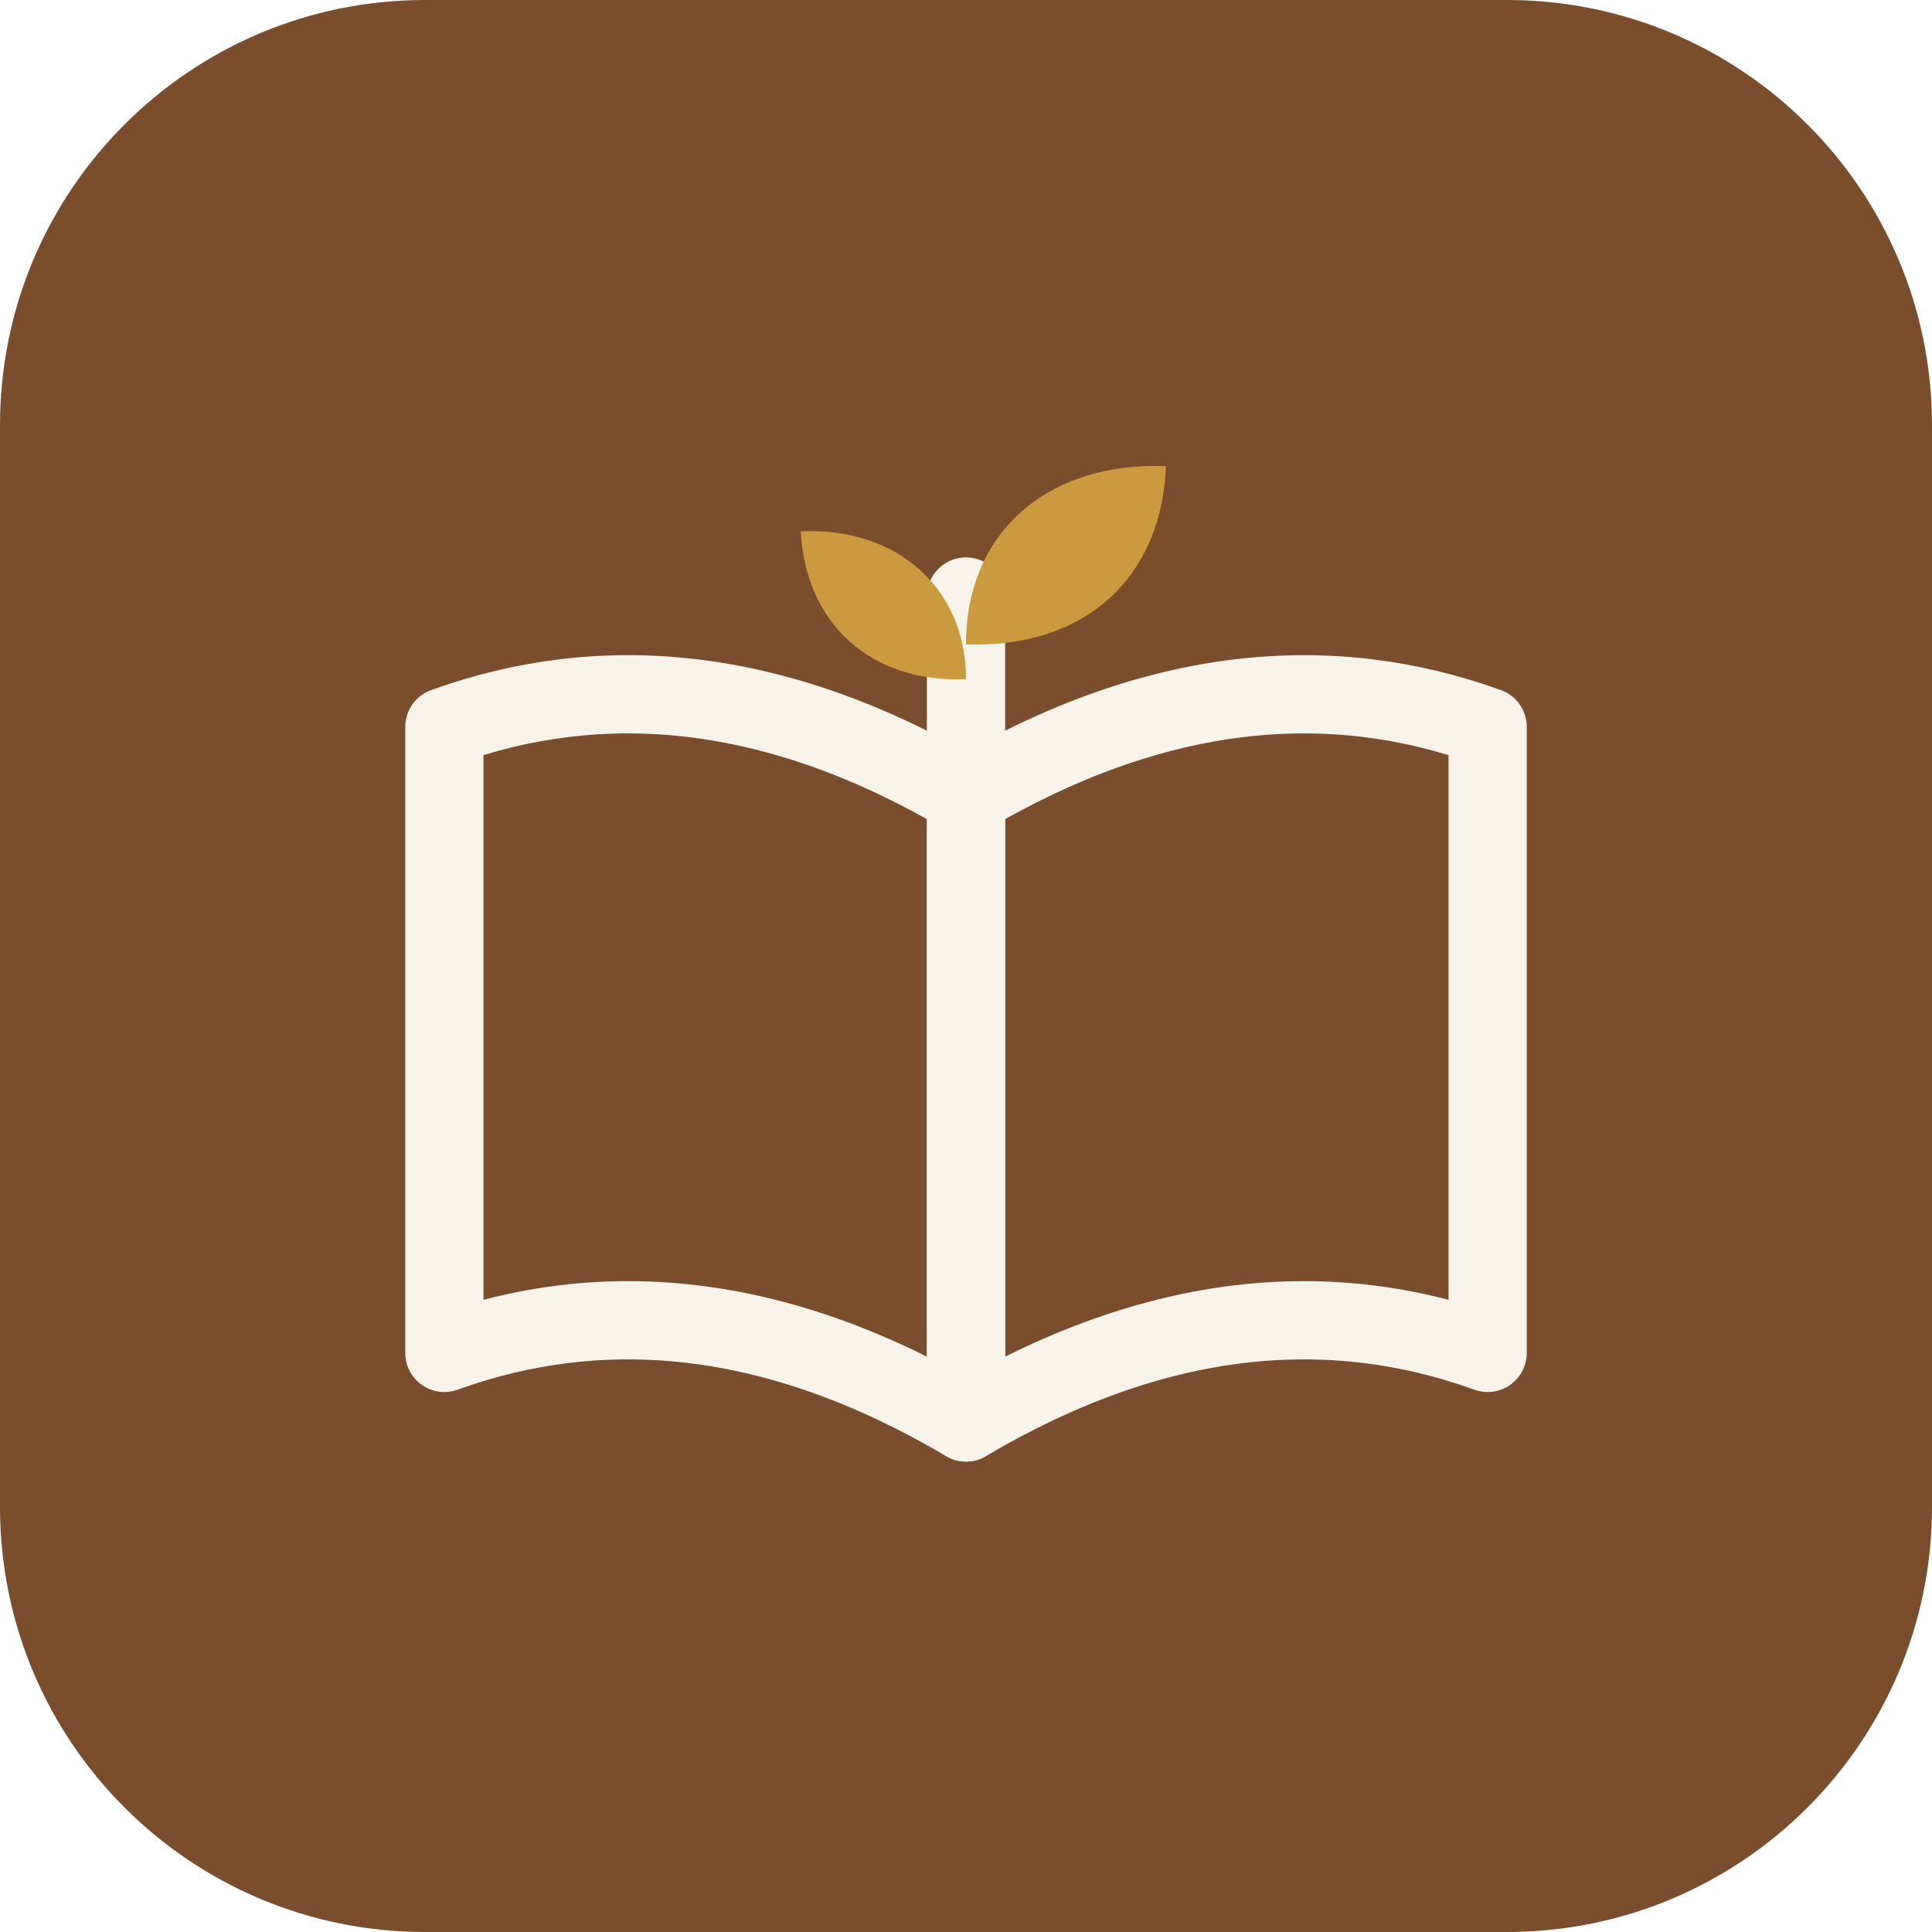
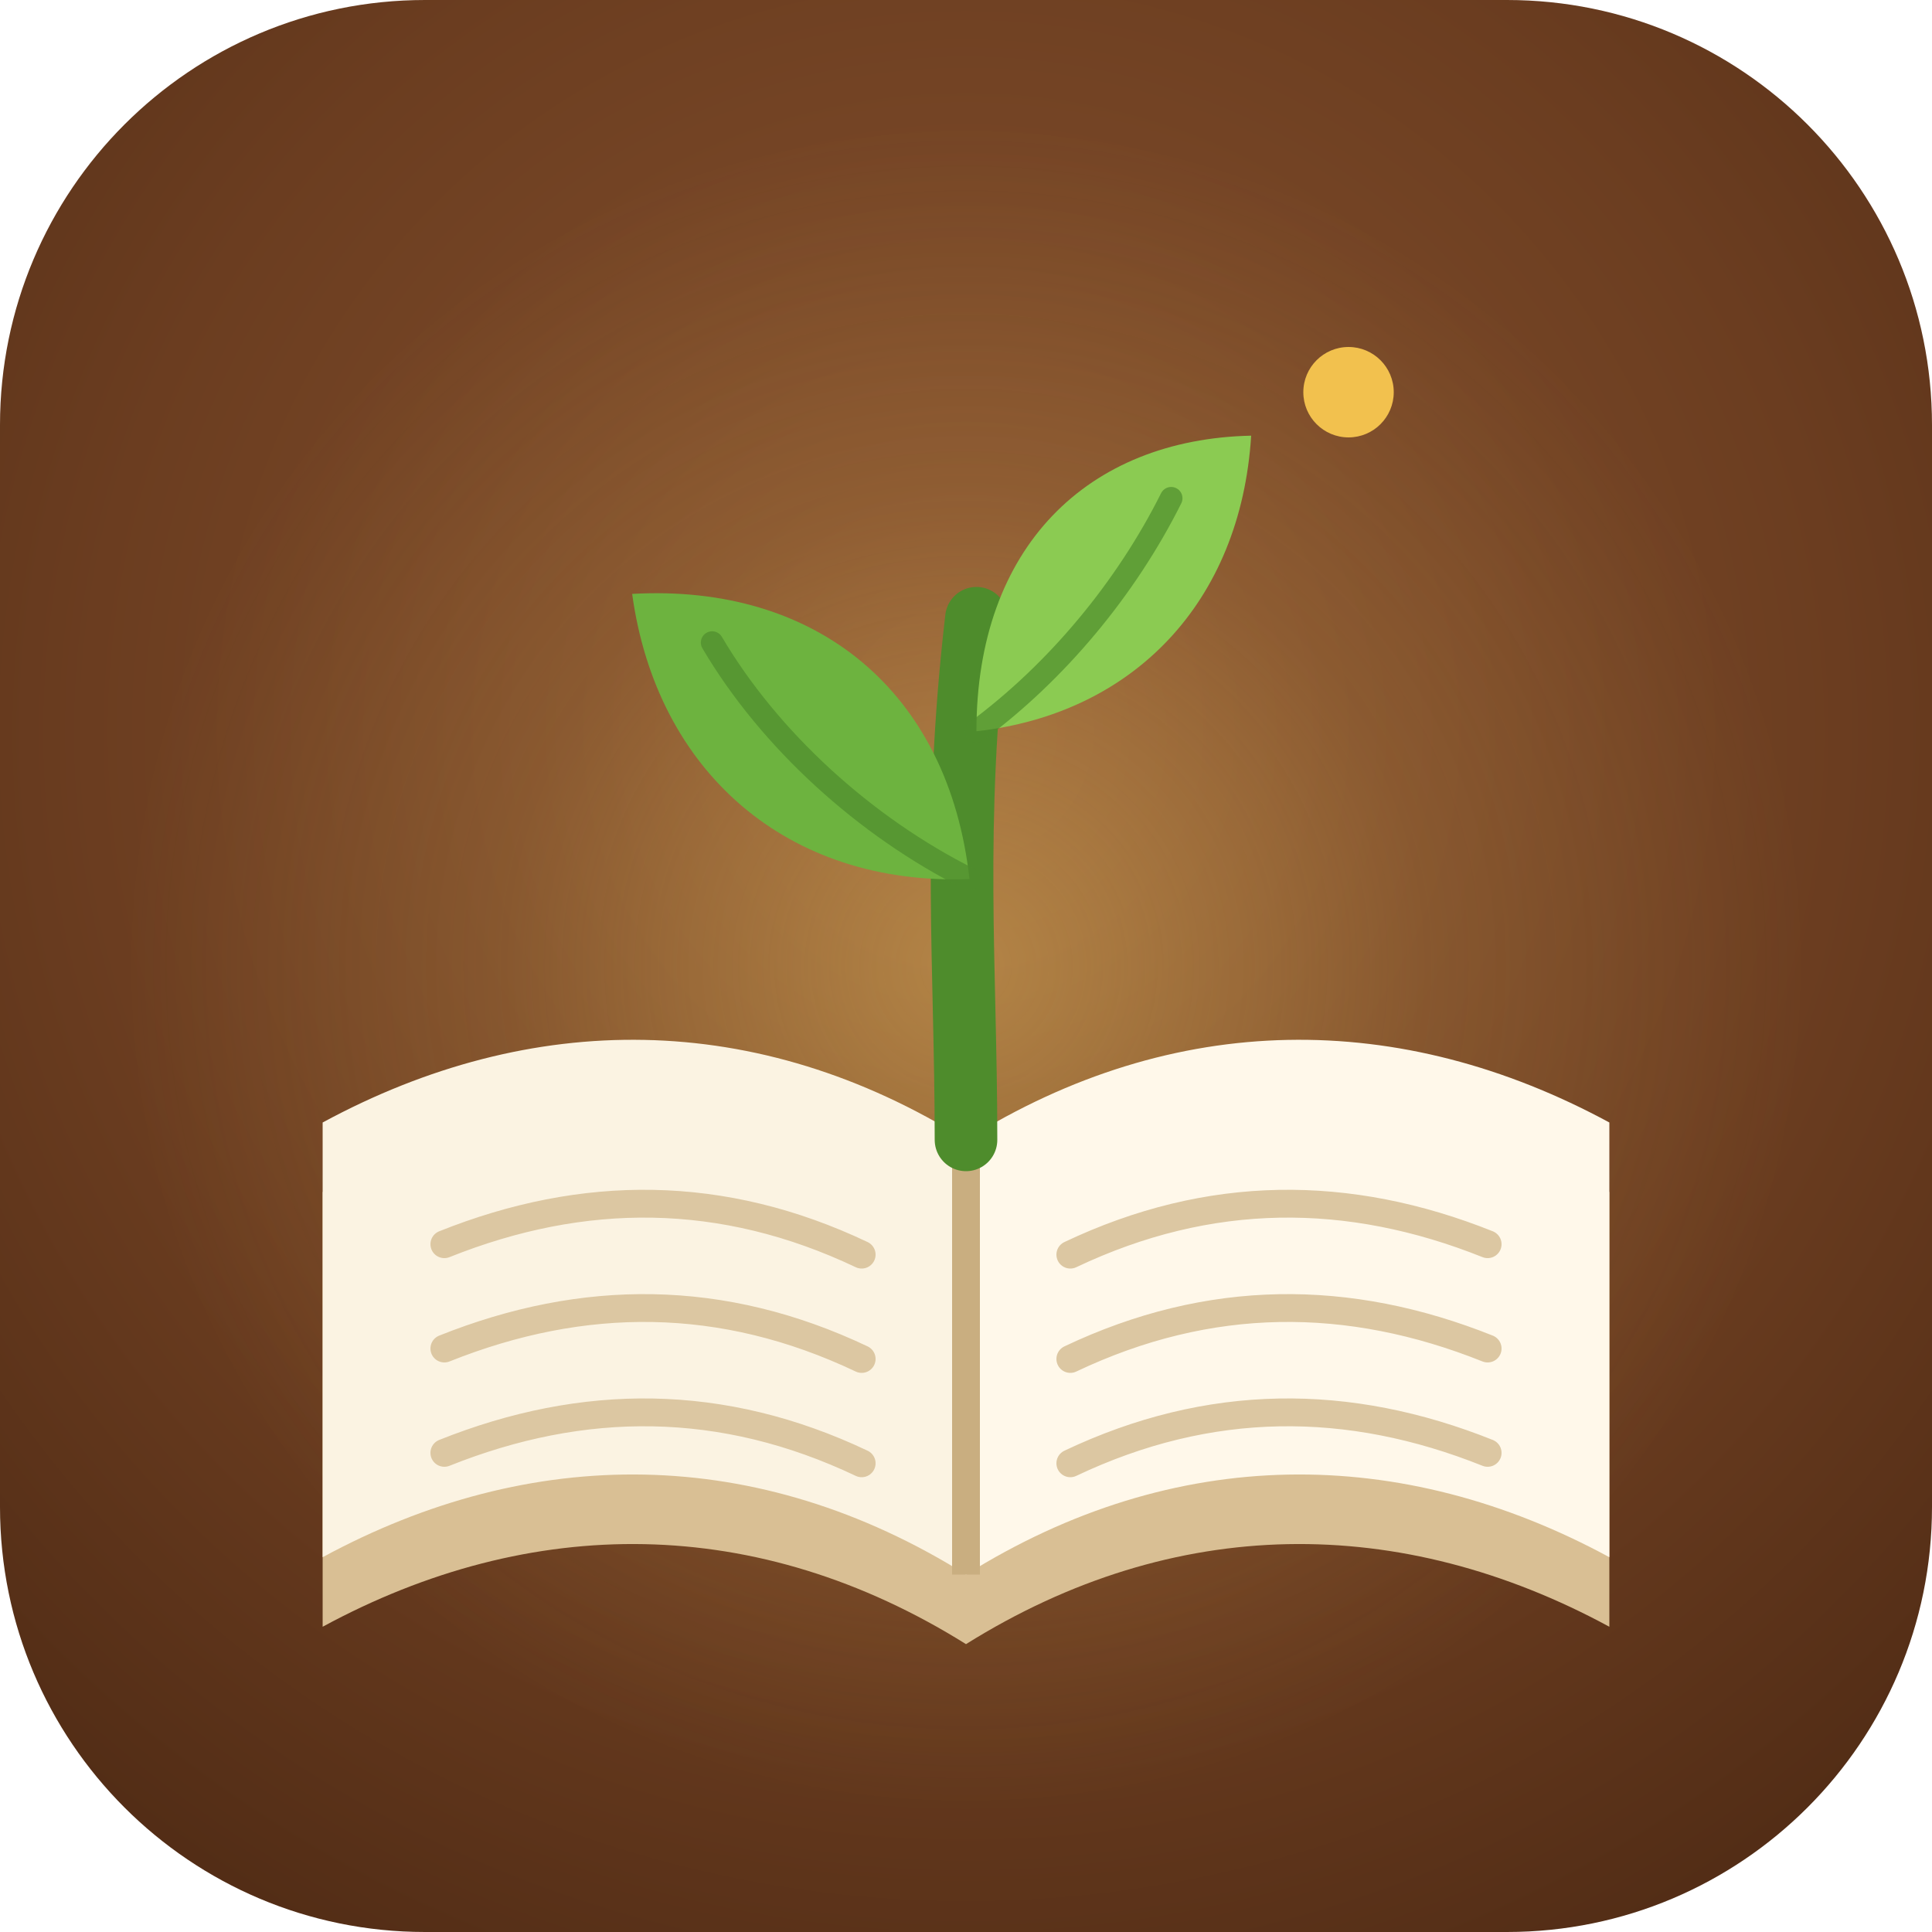
<svg xmlns="http://www.w3.org/2000/svg" viewBox="0 0 64 64">
-   <rect width="64" height="64" rx="14.08" fill="#7A4E2D" />
-   <g transform="translate(8.96 8.96) scale(1.44)" fill="none" stroke="#F8F3E8" stroke-width="1.8" stroke-linecap="round" stroke-linejoin="round">
-     <path d="M4 10.5c3.6-1.3 7.6-1 12 1.6v14.4c-4.4-2.6-8.4-2.9-12-1.6V10.5Z" />
-     <path d="M28 10.5c-3.6-1.3-7.6-1-12 1.6v14.4c4.4-2.6 8.4-2.9 12-1.6V10.5Z" />
-     <path d="M16 12.1V7.5" />
-     <path d="M16 8.6c0-2.6 1.9-4.2 4.6-4.1-.1 2.6-1.9 4.2-4.6 4.1Z" fill="#C99A3E" stroke="none" />
-     <path d="M16 9.4c0-2.1-1.6-3.5-3.8-3.4.1 2.1 1.6 3.5 3.8 3.4Z" fill="#C99A3E" stroke="none" />
+   <defs>
+     <radialGradient id="bg" cx="50%" cy="38%" r="75%">
+       <stop offset="0" stop-color="#8A5530" />
+       <stop offset=".6" stop-color="#6B3D20" />
+       <stop offset="1" stop-color="#4E2A14" />
+     </radialGradient>
+   </defs>
+   <rect width="64" height="64" rx="14.08" fill="url(#bg)" />
+   <g transform="translate(3.2 3.2) scale(0.576)">
+     <defs>
+       <radialGradient id="glow">
+         <stop offset="0" stop-color="#F7CE6A" stop-opacity=".42" />
+         <stop offset=".55" stop-color="#F7CE6A" stop-opacity=".12" />
+         <stop offset="1" stop-color="#F7CE6A" stop-opacity="0" />
+       </radialGradient>
+     </defs>
+     <circle cx="50" cy="50" r="48" fill="url(#glow)" />
+     <path d="M13 63c12-6.5 25-6.5 37 1v25c-12-7.5-25-7.5-37-1Z" fill="#D9BF94" />
+     <path d="M87 63c-12-6.5-25-6.5-37 1v25c12-7.5 25-7.5 37-1Z" fill="#D9BF94" />
+     <path d="M13 59c12-6.5 25-6.5 37 1v25c-12-7.5-25-7.5-37-1Z" fill="#FBF3E2" />
+     <path d="M87 59c-12-6.5-25-6.5-37 1v25c12-7.5 25-7.5 37-1Z" fill="#FFF8EA" />
+     <g stroke="#DCC7A2" stroke-width="1.6" stroke-linecap="round" fill="none">
+       <path d="M20 66c8-3.2 16-3.2 24 .6" />
+       <path d="M20 72c8-3.2 16-3.2 24 .6" />
+       <path d="M20 78c8-3.2 16-3.2 24 .6" />
+       <path d="M80 66c-8-3.2-16-3.2-24 .6" />
+       <path d="M80 72c-8-3.2-16-3.2-24 .6" />
+       <path d="M80 78c-8-3.2-16-3.2-24 .6" />
+     </g>
+     <path d="M50 60v25" stroke="#C9AE80" stroke-width="1.6" />
+     <path d="M50 60c0-10-.8-18 .6-30" stroke="#4E8C2C" stroke-width="3.6" stroke-linecap="round" fill="none" />
+     <path d="M50.2 45c-10.5.4-18-6.2-19.4-16.4 10.6-.6 18.2 5.6 19.4 16.4Z" fill="#6DB33F" />
+     <path d="M50.2 45c-6-3-11.5-8-14.8-13.6" stroke="#4E8C2C" stroke-width="1.3" stroke-linecap="round" fill="none" opacity=".7" />
+     <path d="M50.6 36.5c9-1 15.2-7.4 15.8-17 -9.4.2-15.8 6.4-15.8 17Z" fill="#8BCB52" />
+     <path d="M50.6 36.5c4.6-3.4 8.6-8.2 11.2-13.4" stroke="#4E8C2C" stroke-width="1.3" stroke-linecap="round" fill="none" opacity=".7" />
+     <circle cx="72" cy="17" r="2.6" fill="#F2C14E" />
  </g>
</svg>
